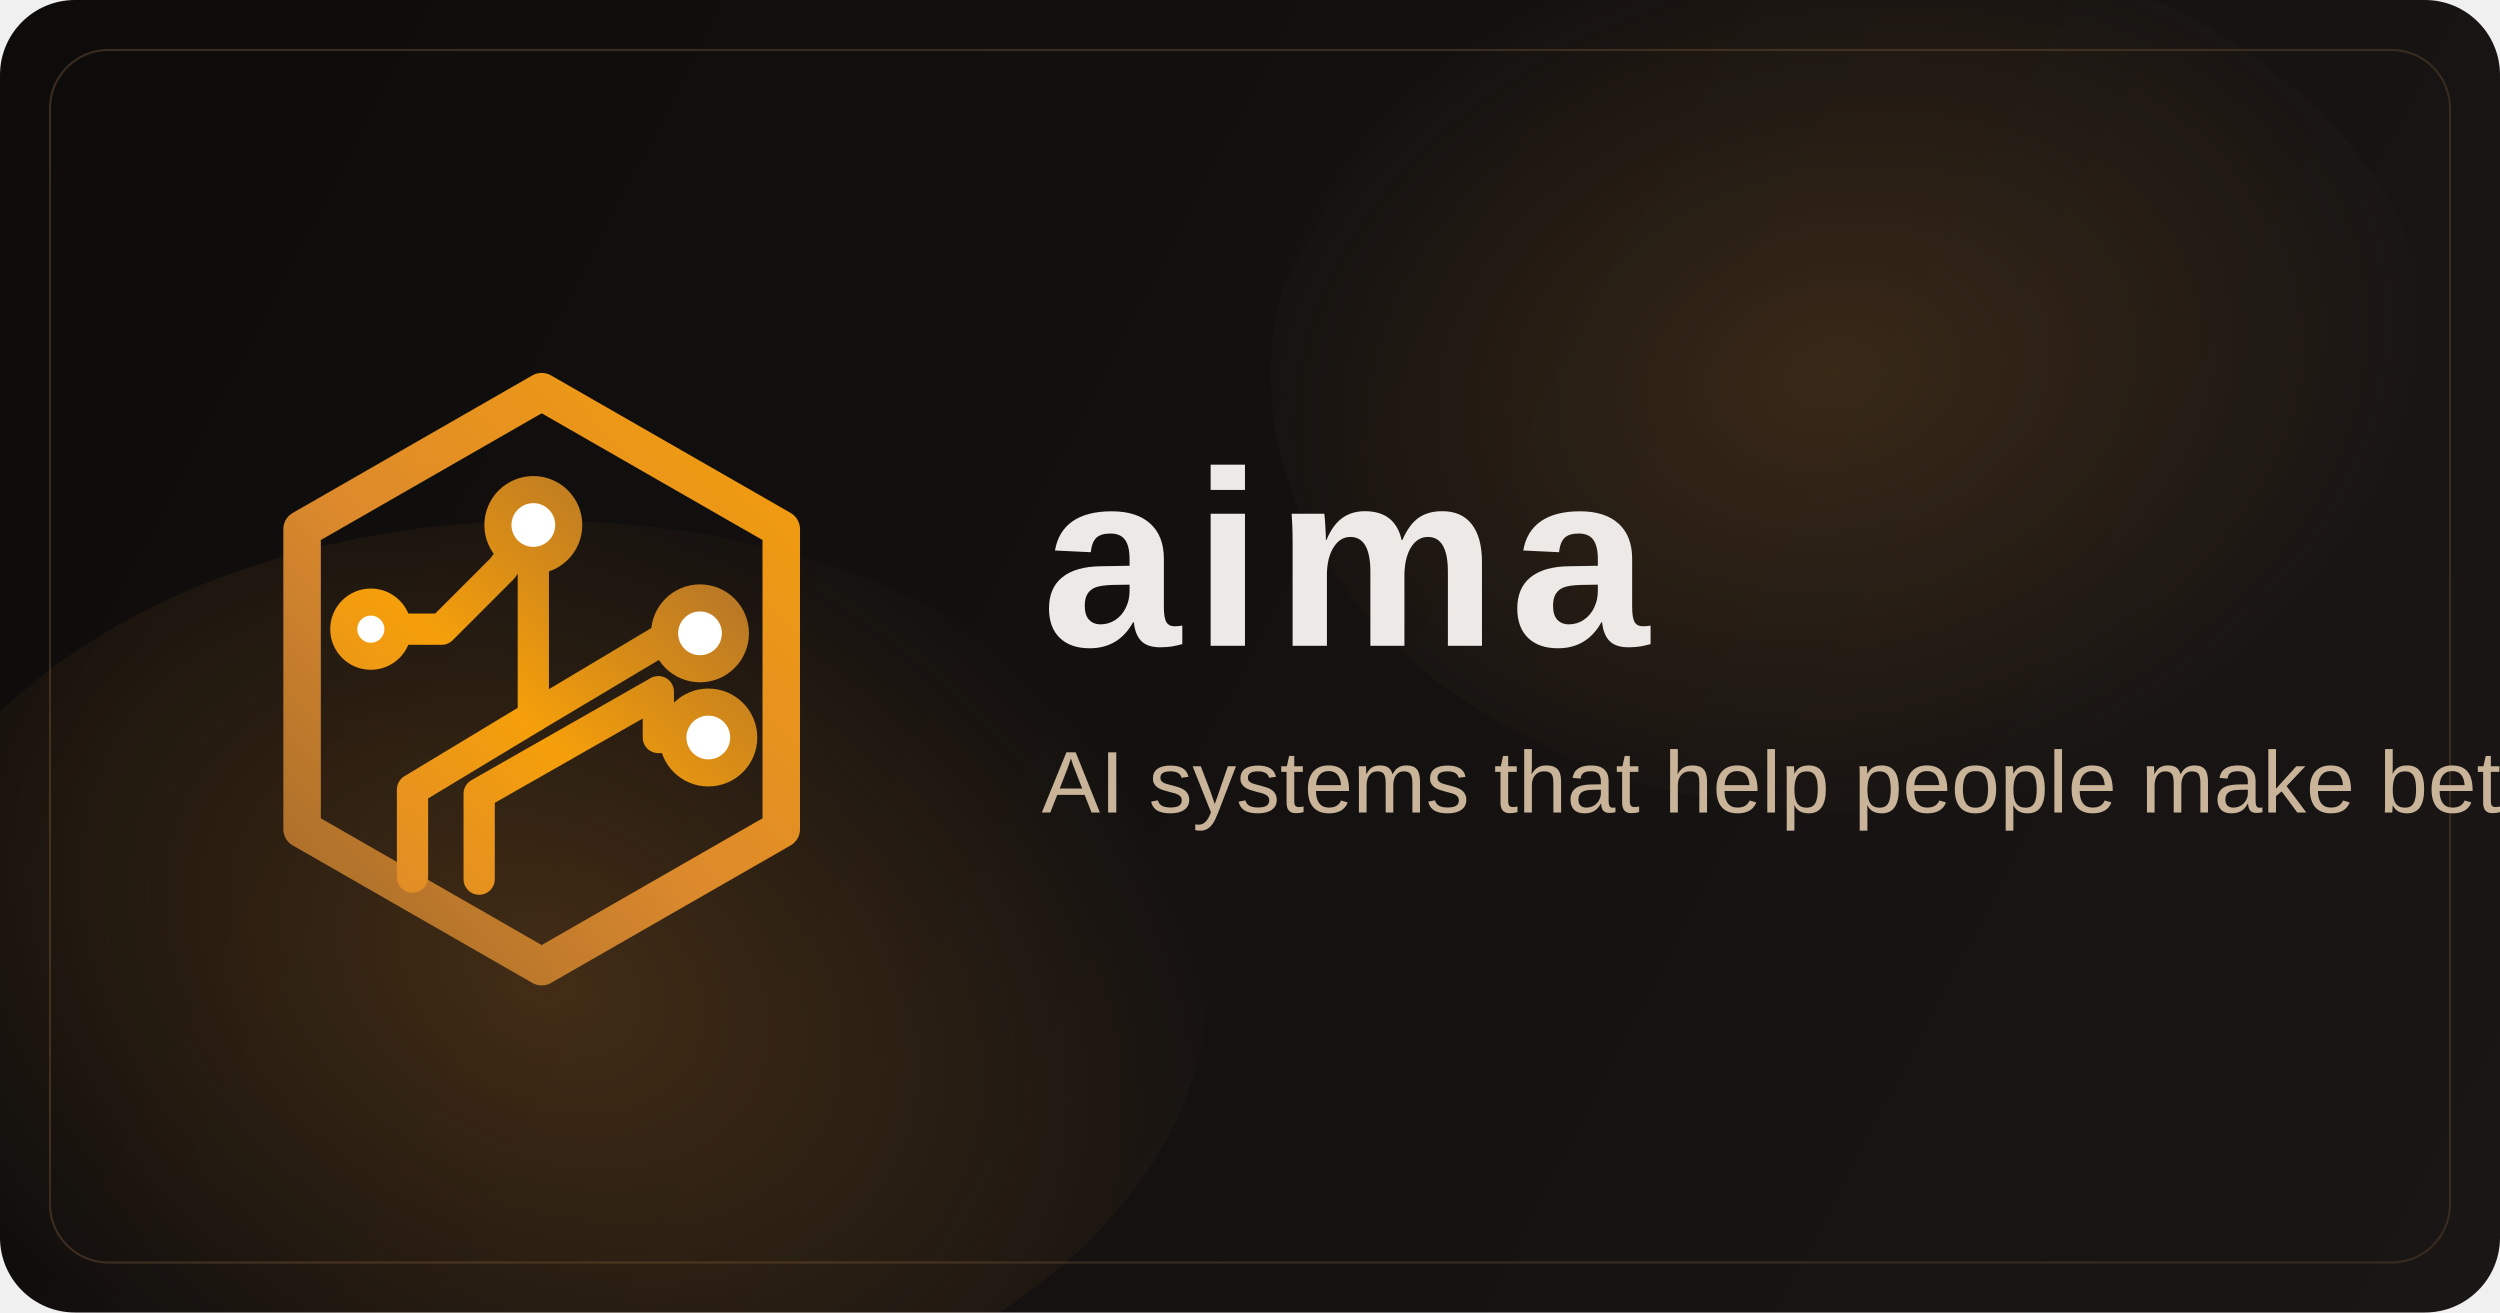
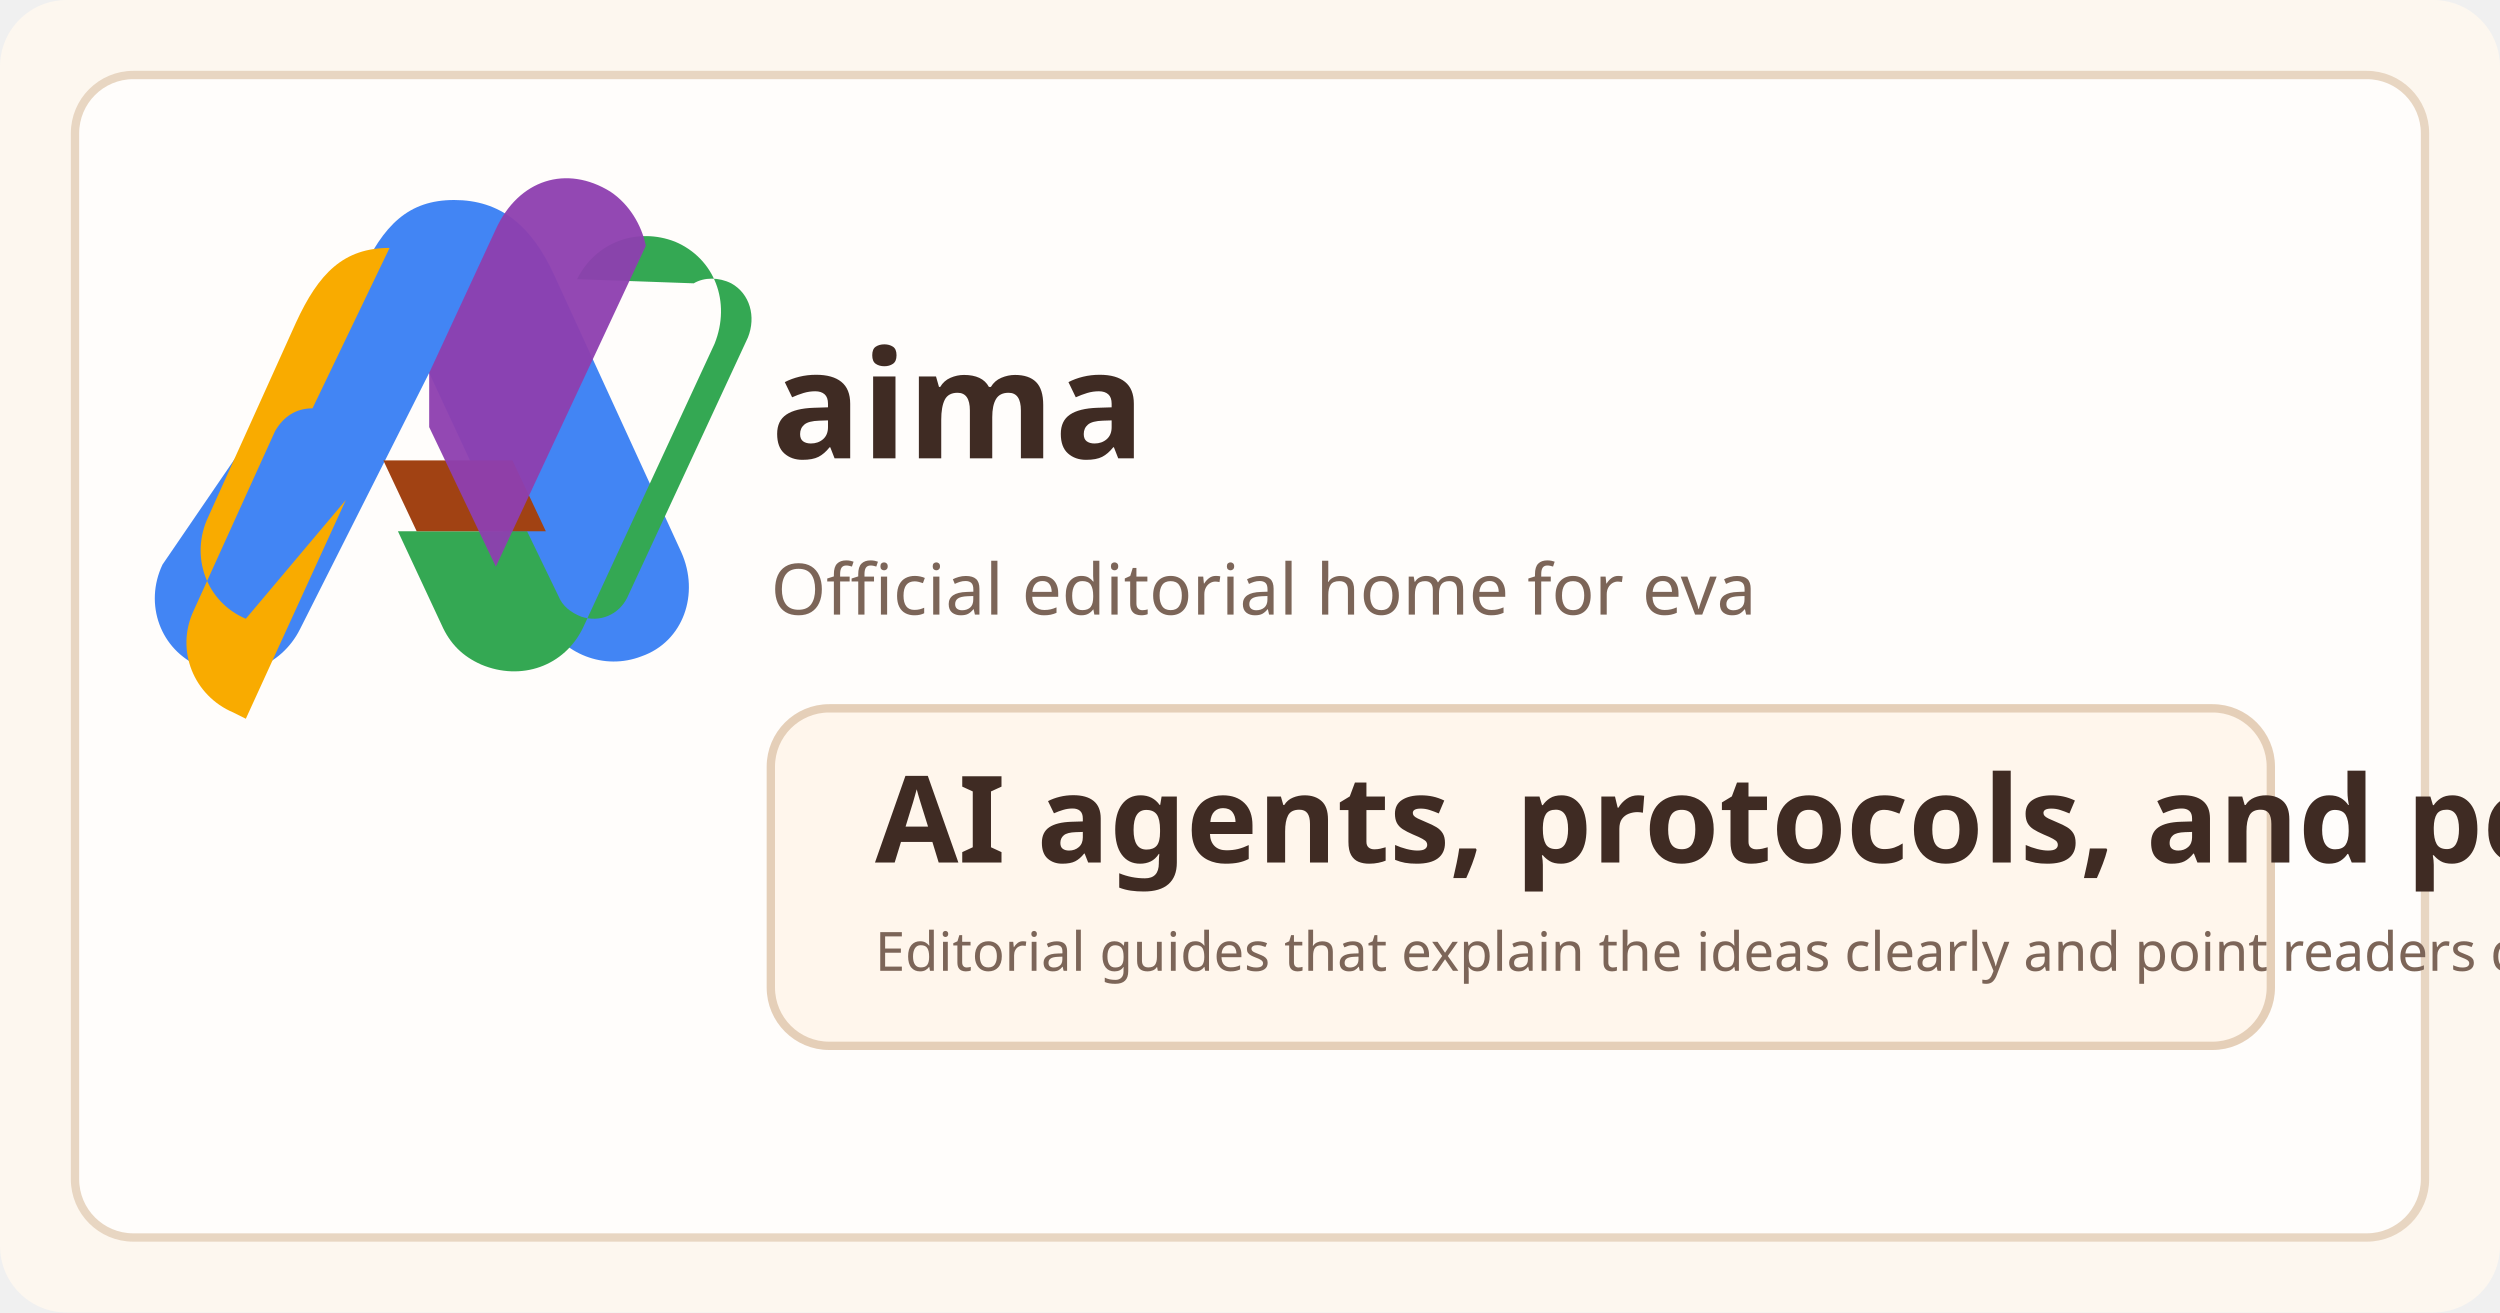
- <svg xmlns="http://www.w3.org/2000/svg" viewBox="0 0 1200 630" role="img" aria-labelledby="og-title og-desc">
-   <defs>
-     <linearGradient id="og-bg-gradient" x1="0" y1="0" x2="1200" y2="630" gradientUnits="userSpaceOnUse">
-       <stop offset="0" stop-color="#0e0c0b" />
-       <stop offset="1" stop-color="#191615" />
-     </linearGradient>
-     <radialGradient id="og-glow-left" cx="0" cy="0" r="1" gradientTransform="translate(260 470) rotate(28) scale(360 260)" gradientUnits="userSpaceOnUse">
-       <stop offset="0" stop-color="#dd8a2c" stop-opacity="0.24" />
-       <stop offset="1" stop-color="#dd8a2c" stop-opacity="0" />
-     </radialGradient>
-     <radialGradient id="og-glow-right" cx="0" cy="0" r="1" gradientTransform="translate(880 180) rotate(-12) scale(300 220)" gradientUnits="userSpaceOnUse">
-       <stop offset="0" stop-color="#ab6f2b" stop-opacity="0.24" />
-       <stop offset="1" stop-color="#ab6f2b" stop-opacity="0" />
-     </radialGradient>
-     <linearGradient id="og-hex-gradient" x1="52" y1="284" x2="294" y2="54" gradientUnits="userSpaceOnUse">
-       <stop offset="0" stop-color="#ab6f2b" />
-       <stop offset="0.42" stop-color="#dd8a2c" />
-       <stop offset="1" stop-color="#f59f0a" />
-     </linearGradient>
-     <linearGradient id="og-circuit-gradient" x1="72" y1="280" x2="246" y2="94" gradientUnits="userSpaceOnUse">
-       <stop offset="0" stop-color="#dd8a2c" />
-       <stop offset="0.46" stop-color="#f59f0a" />
-       <stop offset="1" stop-color="#ab6f2b" />
-     </linearGradient>
-   </defs>
-   <rect width="1200" height="630" fill="url(#og-bg-gradient)" rx="36" />
-   <rect x="24" y="24" width="1152" height="582" fill="none" rx="28" stroke="#3a2b1f" />
-   <ellipse cx="260" cy="470" rx="320" ry="220" fill="url(#og-glow-left)" />
-   <ellipse cx="890" cy="180" rx="280" ry="210" fill="url(#og-glow-right)" />
-   <g transform="translate(120 170)">
-     <path d="M140 18 255 84v144l-115 66-115-66V84Z" fill="none" stroke="url(#og-hex-gradient)" stroke-linejoin="round" stroke-width="18" />
-     <g fill="none" stroke="url(#og-circuit-gradient)" stroke-linecap="round" stroke-linejoin="round" stroke-width="15">
-       <path d="M58 132h34l29-29 15-20" />
-       <path d="M136 104v70l-58 35v42" />
-       <path d="M136 174l67-40" />
-       <path d="M110 252v-41l86-49v22h24" />
-     </g>
-     <g fill="#fff" stroke="url(#og-circuit-gradient)" stroke-width="13">
-       <circle cx="58" cy="132" r="13" />
-       <circle cx="136" cy="82" r="17" />
-       <circle cx="216" cy="134" r="17" />
-       <circle cx="220" cy="184" r="17" />
-     </g>
+ <svg xmlns="http://www.w3.org/2000/svg" width="1200" height="630" viewBox="0 0 1200 630" fill="none">
+   <rect width="1200" height="630" rx="32" fill="#FDF7EF" />
+   <rect x="36" y="36" width="1128" height="558" rx="28" fill="#FFFDFB" stroke="#E8D6C2" stroke-width="4" />
+   <g transform="translate(88 118)">
+     <path d="M85 14c11-24 23-36 45-36s37 12 48 36l61 133c9 20 1 43-19 50-18 7-38-1-47-18L118 61 56 184c-9 18-30 26-48 18-19-8-27-30-18-49L85 14Z" fill="#4285F4" />
+     <path d="M30 179c-19-8-27-30-18-49l42-93c11-24 23-36 45-36L62 78c-8 0-14 4-18 11L5 175c-9 19 0 41 19 49l6 3 48-105-48 57Z" fill="#F9AB00" />
+     <path d="M189 16c9-18 29-25 47-18 19 8 27 29 19 49l-63 136c-9 19-30 26-49 18-9-4-15-10-19-19l-21-45h62l15 31c2 5 6 8 11 10 9 3 18-1 22-9l58-125c4-10 1-21-8-26-6-3-13-3-18 0l-56-2Z" fill="#34A853" />
+     <path d="M112 137h62l-16-34H96l16 34Z" fill="#A14213" />
+     <path d="M118 61 150-8c11-24 34-31 55-18 9 6 15 16 17 26l-72 154-32-67Z" fill="#8E3FB0" fill-opacity="0.95" />
  </g>
-   <text x="500" y="310" fill="#ede9e6" font-family="'Avenir Next', Montserrat, 'Segoe UI', Arial, sans-serif" font-size="120" font-weight="800" letter-spacing="6">
-     aima
-   </text>
-   <text x="500" y="390" fill="#c9b49a" font-family="'Avenir Next', Montserrat, 'Segoe UI', Arial, sans-serif" font-size="42" font-weight="500">
-     AI systems that help people make better decisions, every day.
-   </text>
+   <text x="370" y="220" fill="#3F2B23" font-family="Segoe UI, sans-serif" font-size="72" font-weight="700">aima</text>
+   <text x="370" y="295" fill="#7C6558" font-family="Segoe UI, sans-serif" font-size="34">Official editorial home for eva</text>
+   <rect x="370" y="340" width="720" height="162" rx="28" fill="#FFF6EC" stroke="#E5CFB8" stroke-width="4" />
+   <text x="420" y="414" fill="#3F2B23" font-family="Segoe UI, sans-serif" font-size="58" font-weight="700">AI agents, protocols, and personal finance</text>
+   <text x="420" y="466" fill="#7C6558" font-family="Segoe UI, sans-serif" font-size="26">Editorial guides that explain the ideas clearly and point readers directly into eva.</text>
</svg>
